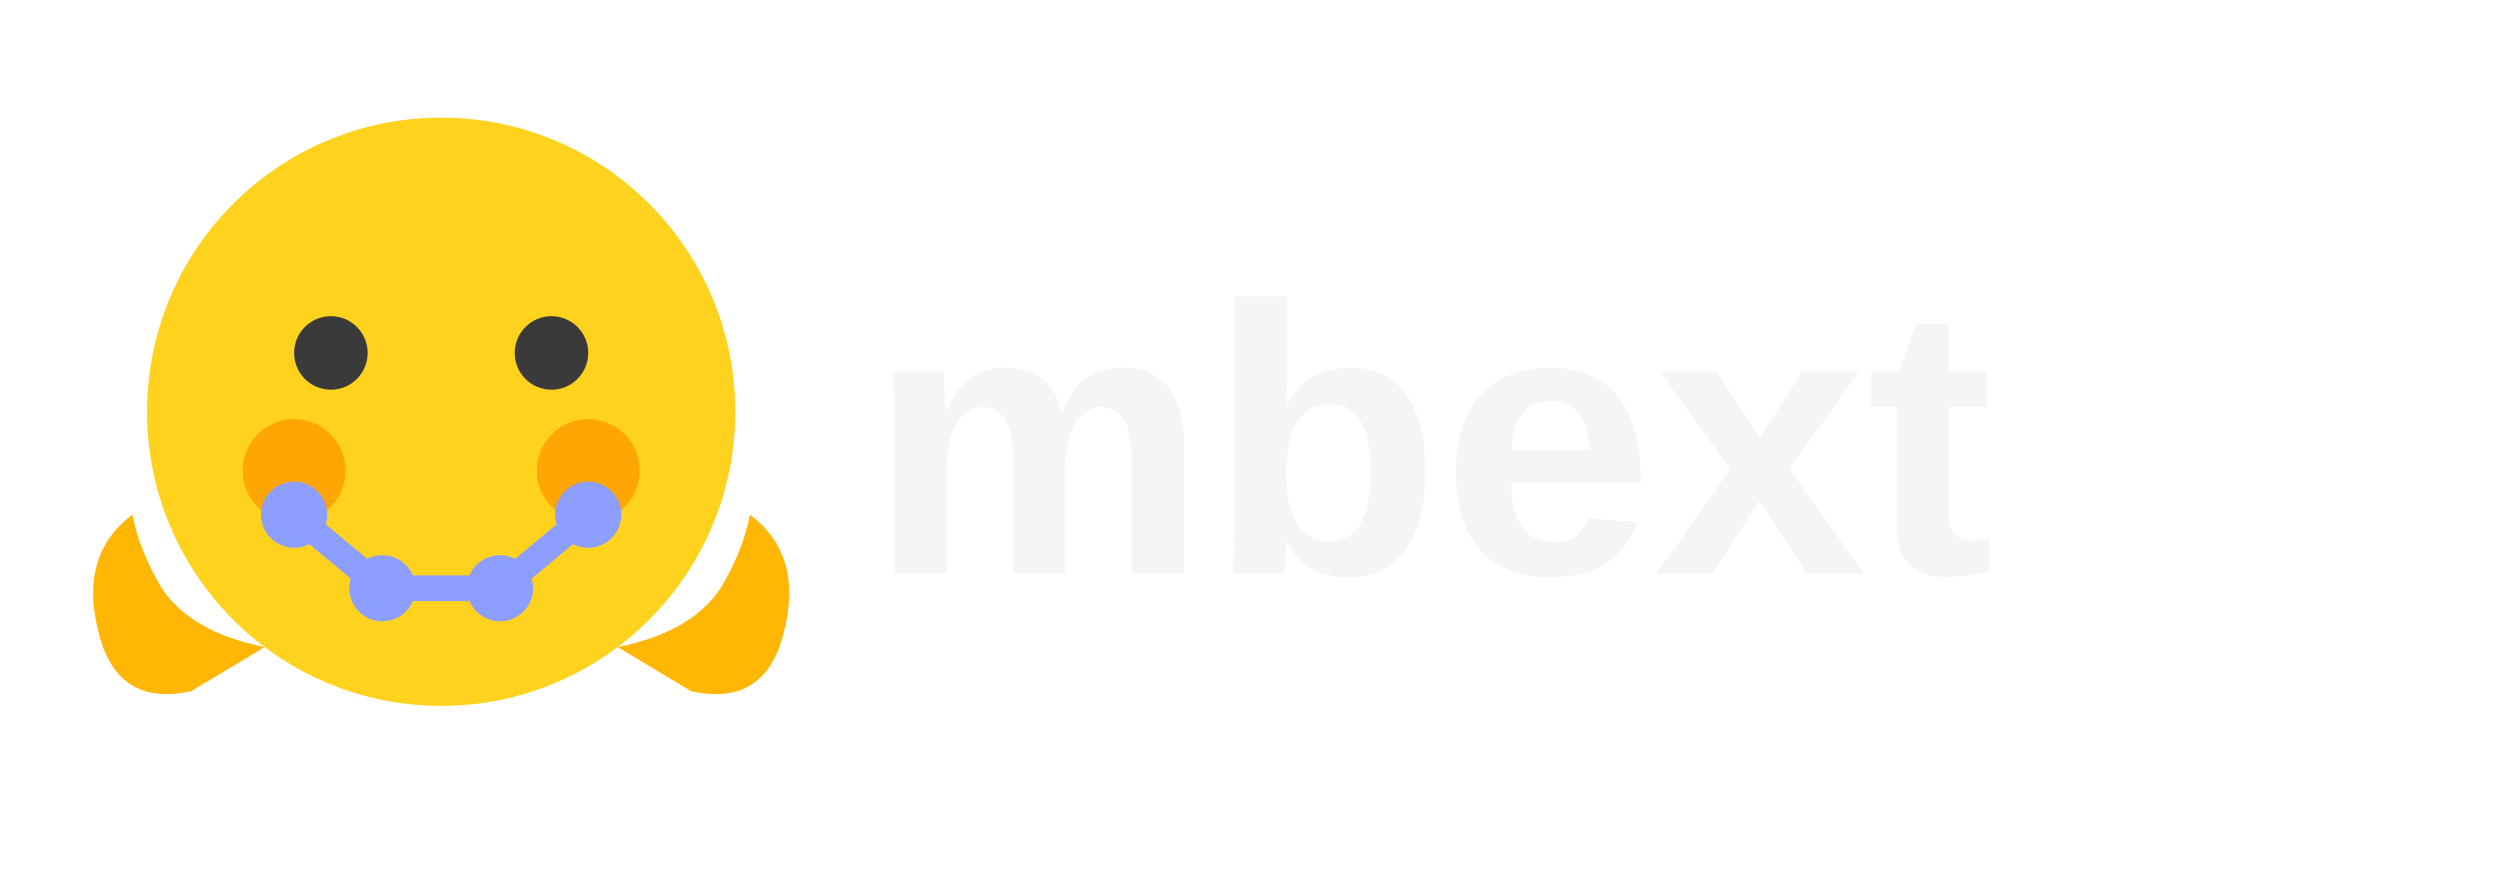
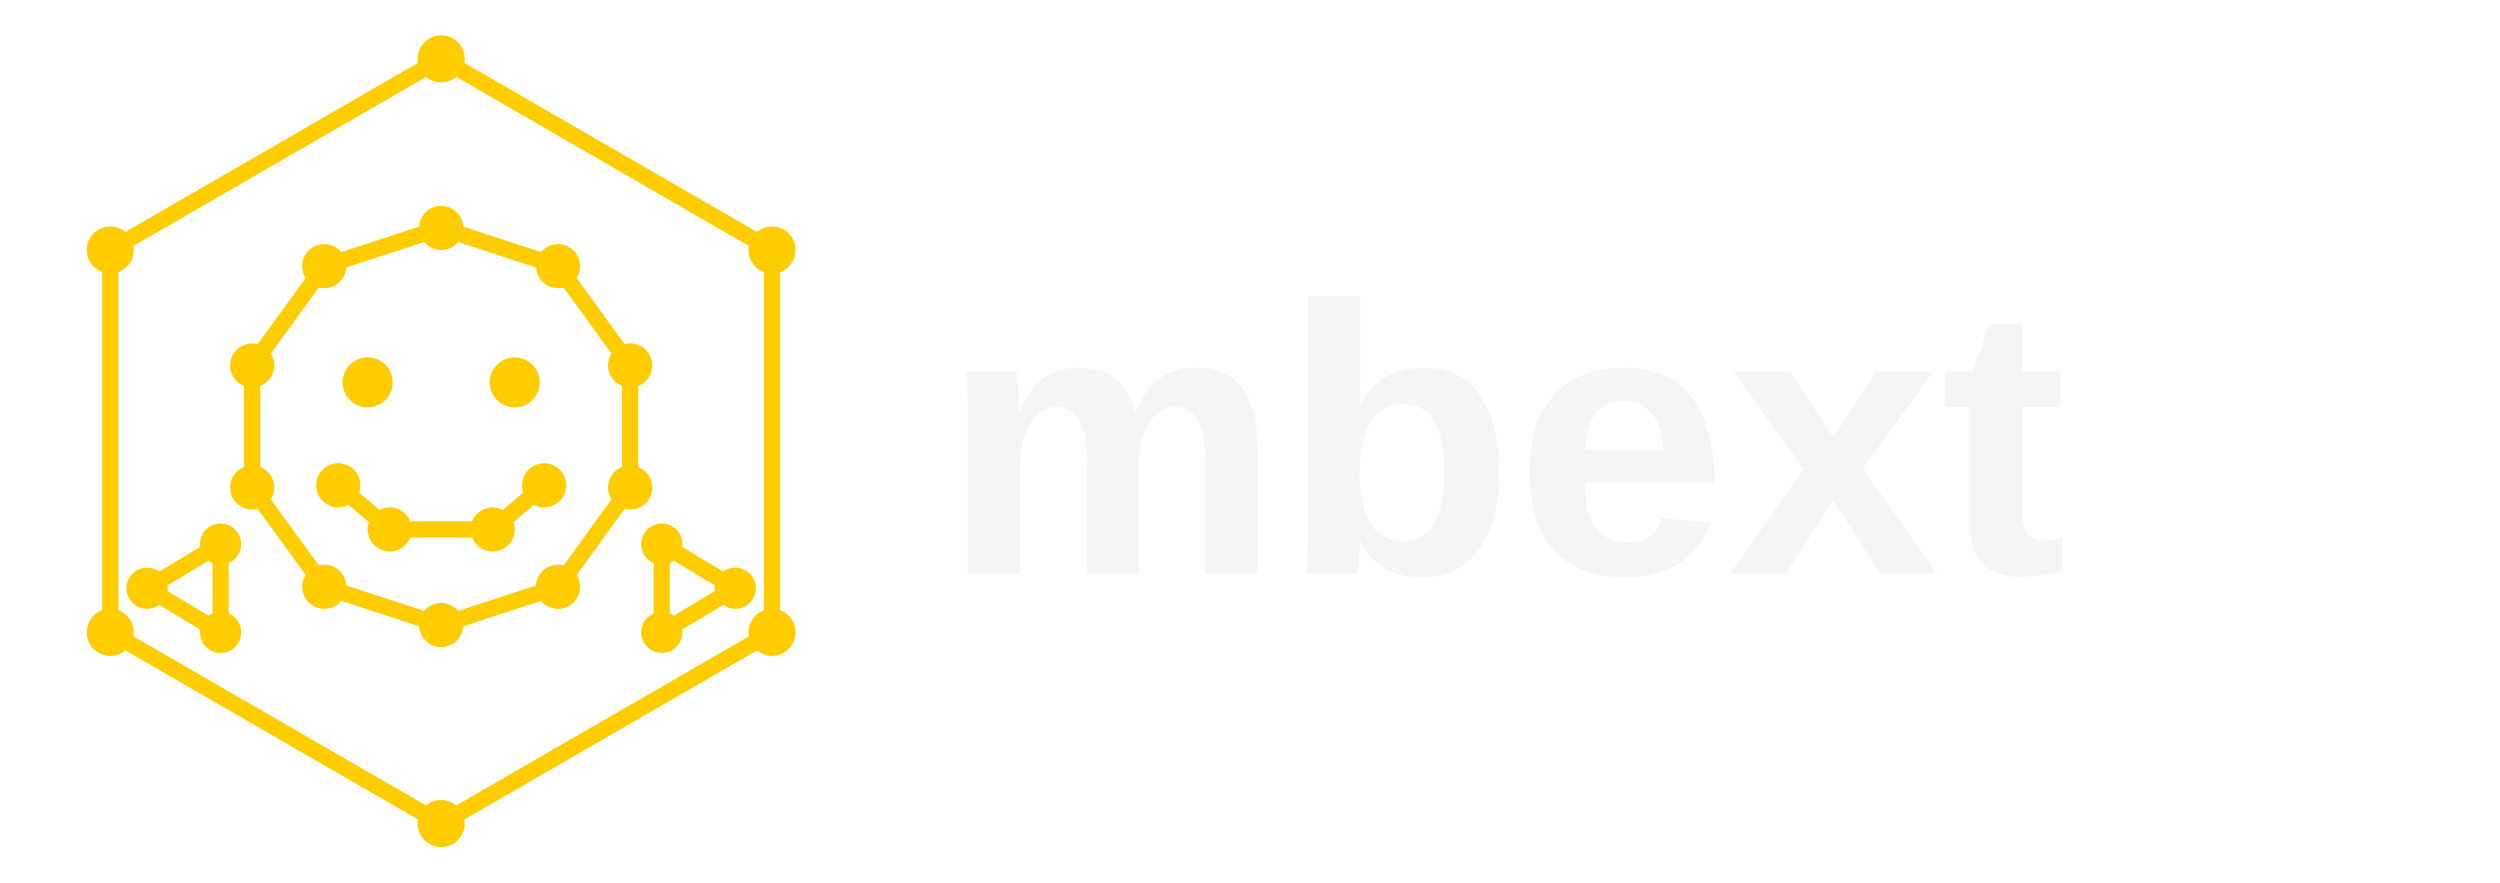
<svg xmlns="http://www.w3.org/2000/svg" viewBox="0 0 340 120" width="340" height="120" role="img" aria-label="mbext">
-   <g transform="translate(10 10)">
-     <g fill="#ffb703">
-       <path d="M8 60 q-8 6 -4 18 q3 8 12 6 l10 -6 q-10 -2 -14 -8 q-3 -5 -4 -10 z" />
-       <path d="M92 60 q8 6 4 18 q-3 8 -12 6 l-10 -6 q10 -2 14 -8 q3 -5 4 -10 z" />
-     </g>
-     <circle cx="50" cy="46" r="40" fill="#ffd21e" />
-     <circle cx="30" cy="54" r="7" fill="#ff9d00" opacity="0.85" />
-     <circle cx="70" cy="54" r="7" fill="#ff9d00" opacity="0.85" />
-     <circle cx="35" cy="38" r="5" fill="#3a3a3a" />
-     <circle cx="65" cy="38" r="5" fill="#3a3a3a" />
-     <g fill="none" stroke="#8c9eff" stroke-width="3.5" stroke-linecap="round">
-       <line x1="30" y1="60" x2="42" y2="70" />
-       <line x1="42" y1="70" x2="58" y2="70" />
-       <line x1="58" y1="70" x2="70" y2="60" />
-     </g>
-     <g fill="#8c9eff">
-       <circle cx="30" cy="60" r="4.5" />
-       <circle cx="42" cy="70" r="4.5" />
-       <circle cx="58" cy="70" r="4.5" />
-       <circle cx="70" cy="60" r="4.5" />
-     </g>
+   <g fill="none" stroke="#ffcc00" stroke-width="2.2" stroke-linecap="round" stroke-linejoin="round">
+     <line x1="60.0" y1="8.0" x2="105.0" y2="34.0" />
+     <line x1="105.0" y1="34.0" x2="105.0" y2="86.0" />
+     <line x1="105.0" y1="86.0" x2="60.0" y2="112.0" />
+     <line x1="60.0" y1="112.0" x2="15.0" y2="86.0" />
+     <line x1="15.0" y1="86.0" x2="15.0" y2="34.0" />
+     <line x1="15.0" y1="34.0" x2="60.0" y2="8.0" />
+     <line x1="60.0" y1="31.0" x2="75.9" y2="36.2" />
+     <line x1="75.9" y1="36.2" x2="85.7" y2="49.7" />
+     <line x1="85.7" y1="49.7" x2="85.7" y2="66.3" />
+     <line x1="85.7" y1="66.3" x2="75.9" y2="79.8" />
+     <line x1="75.9" y1="79.8" x2="60.0" y2="85.0" />
+     <line x1="60.0" y1="85.0" x2="44.1" y2="79.8" />
+     <line x1="44.1" y1="79.8" x2="34.3" y2="66.3" />
+     <line x1="34.3" y1="66.3" x2="34.3" y2="49.7" />
+     <line x1="34.3" y1="49.7" x2="44.1" y2="36.2" />
+     <line x1="44.1" y1="36.2" x2="60.0" y2="31.0" />
+     <line x1="46.0" y1="66.0" x2="53.0" y2="72.0" />
+     <line x1="53.0" y1="72.0" x2="67.0" y2="72.0" />
+     <line x1="67.0" y1="72.0" x2="74.0" y2="66.0" />
+     <line x1="30.0" y1="74.0" x2="20.0" y2="80.0" />
+     <line x1="20.0" y1="80.0" x2="30.0" y2="86.0" />
+     <line x1="30.0" y1="86.0" x2="30.0" y2="74.0" />
+     <line x1="90.0" y1="74.0" x2="100.0" y2="80.0" />
+     <line x1="100.0" y1="80.0" x2="90.0" y2="86.0" />
+     <line x1="90.0" y1="86.0" x2="90.0" y2="74.0" />
  </g>
-   <text x="118" y="78" font-family="'Segoe UI', 'Helvetica Neue', Arial, sans-serif" font-size="52" font-weight="700" fill="#f5f5f5">mbext</text>
+   <g fill="#ffcc00">
+     <circle cx="60.0" cy="8.0" r="3.2" />
+     <circle cx="105.0" cy="34.0" r="3.2" />
+     <circle cx="105.0" cy="86.0" r="3.2" />
+     <circle cx="60.0" cy="112.0" r="3.2" />
+     <circle cx="15.0" cy="86.0" r="3.2" />
+     <circle cx="15.0" cy="34.0" r="3.2" />
+     <circle cx="60.0" cy="31.0" r="3.0" />
+     <circle cx="75.9" cy="36.2" r="3.0" />
+     <circle cx="85.7" cy="49.7" r="3.0" />
+     <circle cx="85.7" cy="66.3" r="3.0" />
+     <circle cx="75.9" cy="79.8" r="3.0" />
+     <circle cx="60.0" cy="85.0" r="3.0" />
+     <circle cx="44.1" cy="79.8" r="3.0" />
+     <circle cx="34.3" cy="66.3" r="3.0" />
+     <circle cx="34.3" cy="49.7" r="3.0" />
+     <circle cx="44.1" cy="36.2" r="3.0" />
+     <circle cx="50.0" cy="52.0" r="3.4" />
+     <circle cx="70.0" cy="52.0" r="3.4" />
+     <circle cx="46.0" cy="66.0" r="3.0" />
+     <circle cx="53.0" cy="72.0" r="3.0" />
+     <circle cx="67.0" cy="72.0" r="3.0" />
+     <circle cx="74.0" cy="66.0" r="3.0" />
+     <circle cx="30.0" cy="74.0" r="2.8" />
+     <circle cx="20.0" cy="80.0" r="2.8" />
+     <circle cx="30.0" cy="86.0" r="2.8" />
+     <circle cx="90.0" cy="74.0" r="2.8" />
+     <circle cx="100.0" cy="80.0" r="2.8" />
+     <circle cx="90.0" cy="86.0" r="2.8" />
+   </g>
+   <text x="128" y="78" font-family="'Segoe UI', 'Helvetica Neue', Arial, sans-serif" font-size="52" font-weight="700" fill="#f5f5f5">mbext</text>
</svg>
